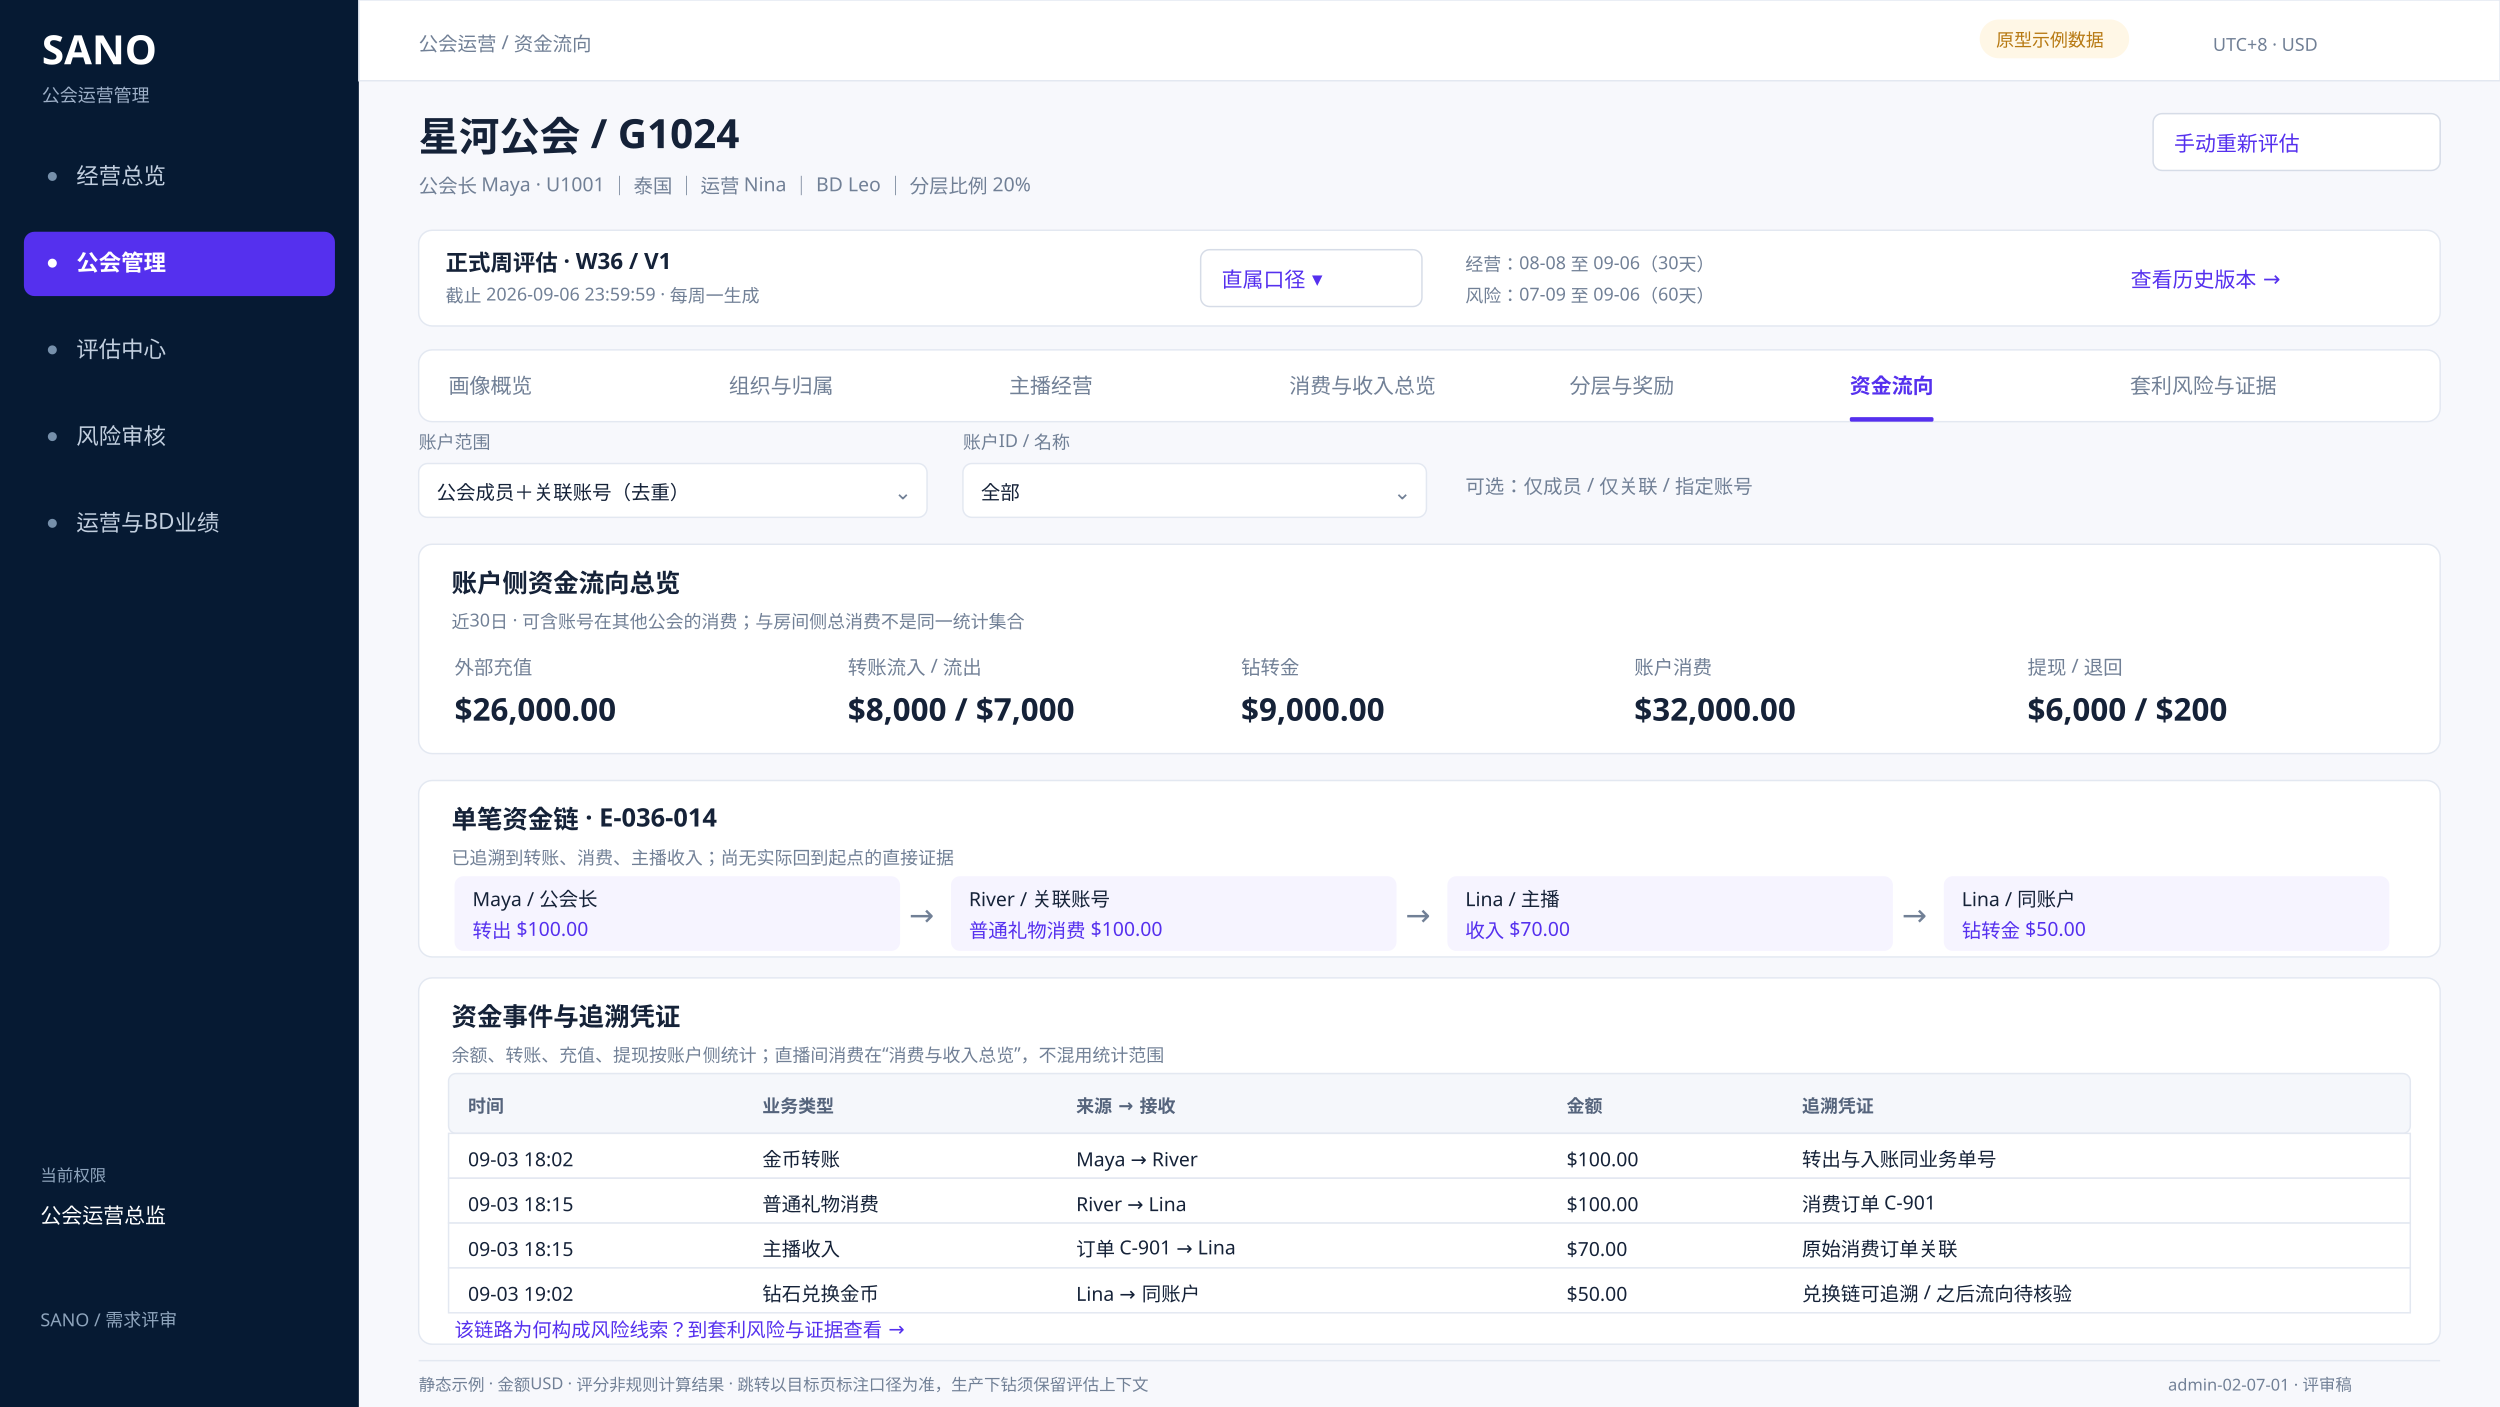
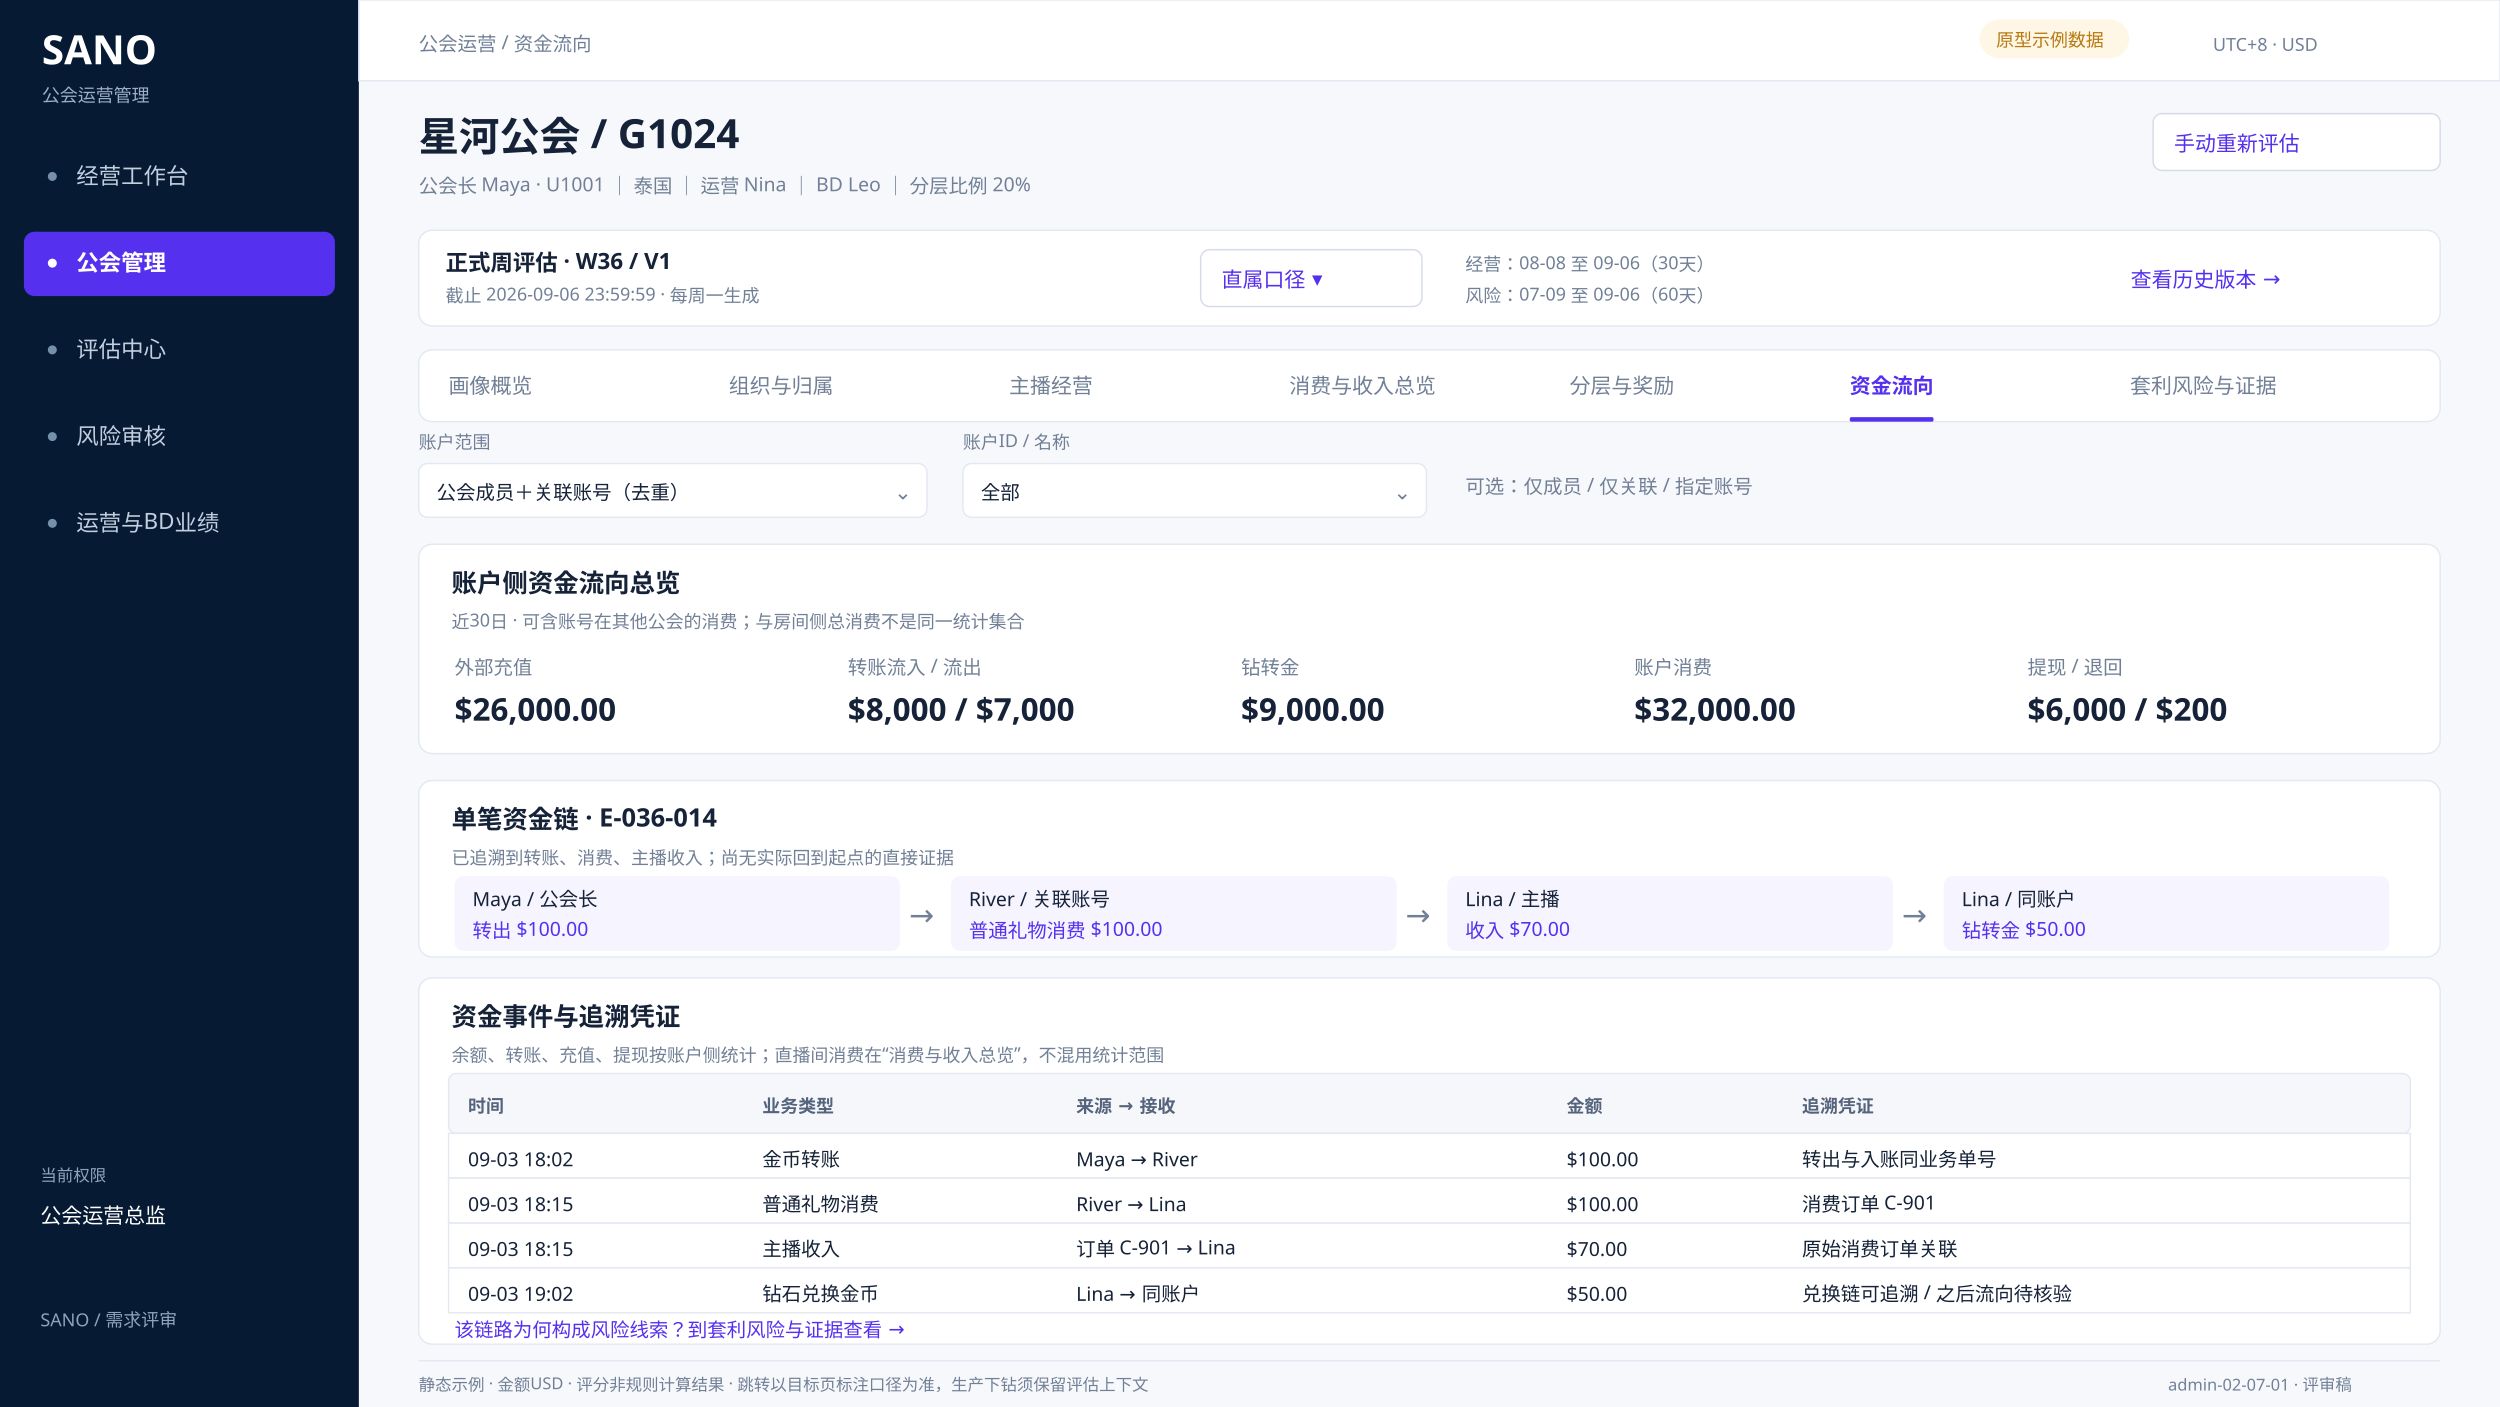
<svg xmlns="http://www.w3.org/2000/svg" width="1672" height="941" viewBox="0 0 1672 941">
  <style>text{font-family:"Microsoft YaHei","Segoe UI",sans-serif}a{cursor:pointer}</style>
  <rect x="0" y="0" width="1672" height="941" rx="0" fill="#F7F8FC" stroke="none" />
  <rect x="0" y="0" width="240" height="941" rx="0" fill="#061A33" stroke="none" />
  <text x="28" y="43" font-size="27" fill="white" font-weight="700">SANO</text>
  <text x="28" y="68" font-size="12" fill="#9DAFC7" font-weight="400">公会运营管理</text>
  <a href="admin-01-01-01-公会经营总览.svg">
    <circle cx="35" cy="118" r="3" fill="#7690AB" />
-     <text x="51" y="123" font-size="15" fill="#C2CFDF" font-weight="400">经营总览</text>
+     <text x="51" y="123" font-size="15" fill="#C2CFDF" font-weight="400">经营工作台</text>
  </a>
  <a href="admin-02-01-01-公会列表.svg">
    <rect x="16" y="155" width="208" height="43" rx="7" fill="#5530EE" stroke="none" />
    <circle cx="35" cy="176" r="3" fill="white" />
    <text x="51" y="181" font-size="15" fill="white" font-weight="600">公会管理</text>
  </a>
  <a href="admin-03-02-01-正式周期评估记录.svg">
    <circle cx="35" cy="234" r="3" fill="#7690AB" />
    <text x="51" y="239" font-size="15" fill="#C2CFDF" font-weight="400">评估中心</text>
  </a>
  <a href="admin-04-01-01-风险审核列表.svg">
    <circle cx="35" cy="292" r="3" fill="#7690AB" />
    <text x="51" y="297" font-size="15" fill="#C2CFDF" font-weight="400">风险审核</text>
  </a>
  <a href="admin-05-01-01-公会运营业绩.svg">
    <circle cx="35" cy="350" r="3" fill="#7690AB" />
    <text x="51" y="355" font-size="15" fill="#C2CFDF" font-weight="400">运营与BD业绩</text>
  </a>
  <text x="27" y="790" font-size="11" fill="#8EA4BC" font-weight="400">当前权限</text>
  <text x="27" y="818" font-size="14" fill="white" font-weight="400">公会运营总监</text>
  <text x="27" y="887" font-size="12" fill="#8EA4BC" font-weight="400">SANO / 需求评审</text>
  <rect x="240" y="0" width="1432" height="54" rx="0" fill="white" stroke="#E3E8F1" />
  <text x="280" y="34" font-size="13" fill="#718096" font-weight="400">公会运营  /  资金流向</text>
  <rect x="1324" y="13" width="100" height="26" rx="13" fill="#FFF7E6" stroke="none" />
  <text x="1335" y="31" font-size="12" fill="#B77912" font-weight="500">原型示例数据</text>
  <text x="1480" y="34" font-size="12" fill="#718096" font-weight="400">UTC+8   ·   USD</text>
  <text x="280" y="101" font-size="27" fill="#152238" font-weight="650">星河公会  /  G1024</text>
  <text x="280" y="129" font-size="13" fill="#718096" font-weight="400">公会长 Maya · U1001    ｜    泰国    ｜    运营 Nina    ｜    BD Leo    ｜    分层比例 20%</text>
  <line x1="280" y1="910" x2="1632" y2="910" stroke="#E3E8F1" />
  <text x="280" y="930" font-size="11" fill="#718096" font-weight="400">静态示例 · 金额USD · 评分非规则计算结果 · 跳转以目标页标注口径为准，生产下钻须保留评估上下文</text>
  <text x="1450" y="930" font-size="11" fill="#718096" font-weight="400">admin-02-07-01 · 评审稿</text>
  <a href="admin-03-03-02-手动重新评估弹窗.svg">
    <rect x="1440" y="76" width="192" height="38" rx="6" fill="white" stroke="#D6DCE7" />
    <text x="1454" y="101" font-size="14" fill="#5530EE" font-weight="500">手动重新评估</text>
  </a>
  <rect x="280" y="154" width="1352" height="64" rx="9" fill="white" stroke="#E3E8F1" />
  <text x="298" y="181" font-size="15" fill="#152238" font-weight="600">正式周评估 · W36 / V1</text>
  <text x="298" y="202" font-size="12" fill="#718096" font-weight="400">截止 2026-09-06 23:59:59   ·   每周一生成</text>
  <a href="admin-02-02-03-公会画像全树统计状态.svg">
    <rect x="803" y="167" width="148" height="38" rx="6" fill="white" stroke="#D6DCE7" />
    <text x="817" y="192" font-size="14" fill="#5530EE" font-weight="500">直属口径 ▾</text>
  </a>
  <text x="980" y="181" font-size="12" fill="#718096" font-weight="400">经营：08-08 至 09-06（30天）</text>
  <text x="980" y="202" font-size="12" fill="#718096" font-weight="400">风险：07-09 至 09-06（60天）</text>
  <a href="admin-02-02-02-公会画像历史评估状态.svg">
    <text x="1425" y="192" font-size="14" fill="#5530EE" font-weight="400">查看历史版本 →</text>
  </a>
  <rect x="280" y="234" width="1352" height="48" rx="9" fill="white" stroke="#E3E8F1" />
  <a href="admin-02-02-01-公会画像概览.svg">
    <text x="300" y="263" font-size="14" fill="#718096" font-weight="400">画像概览</text>
  </a>
  <a href="admin-02-03-01-组织与归属.svg">
    <text x="487.429" y="263" font-size="14" fill="#718096" font-weight="400">组织与归属</text>
  </a>
  <a href="admin-02-04-01-主播经营.svg">
    <text x="674.857" y="263" font-size="14" fill="#718096" font-weight="400">主播经营</text>
  </a>
  <a href="admin-02-05-01-消费与收入总览.svg">
    <text x="862.286" y="263" font-size="14" fill="#718096" font-weight="400">消费与收入总览</text>
  </a>
  <a href="admin-02-06-01-分层与奖励.svg">
    <text x="1049.714" y="263" font-size="14" fill="#718096" font-weight="400">分层与奖励</text>
  </a>
  <a href="admin-02-07-01-资金流向.svg">
    <text x="1237.143" y="263" font-size="14" fill="#5530EE" font-weight="600">资金流向</text>
    <rect x="1237.143" y="279" width="56" height="3" rx="1" fill="#5530EE" stroke="none" />
  </a>
  <a href="admin-02-08-01-套利风险与证据.svg">
    <text x="1424.571" y="263" font-size="14" fill="#718096" font-weight="400">套利风险与证据</text>
  </a>
  <text x="280" y="300" font-size="12" fill="#718096" font-weight="400">账户范围</text>
  <rect x="280" y="310" width="340" height="36" rx="6" fill="white" stroke="#E3E8F1" />
  <text x="292" y="334" font-size="13" fill="#152238" font-weight="400">公会成员＋关联账号（去重）</text>
  <text x="598" y="334" font-size="14" fill="#718096" font-weight="400">⌄</text>
  <text x="644" y="300" font-size="12" fill="#718096" font-weight="400">账户ID / 名称</text>
  <rect x="644" y="310" width="310" height="36" rx="6" fill="white" stroke="#E3E8F1" />
  <text x="656" y="334" font-size="13" fill="#152238" font-weight="400">全部</text>
  <text x="932" y="334" font-size="14" fill="#718096" font-weight="400">⌄</text>
  <text x="980" y="330" font-size="13" fill="#718096" font-weight="400">可选：仅成员 / 仅关联 / 指定账号</text>
  <rect x="280" y="364" width="1352" height="140" rx="9" fill="white" stroke="#E3E8F1" />
  <text x="302" y="396" font-size="17" fill="#152238" font-weight="600">账户侧资金流向总览</text>
  <text x="302" y="420" font-size="12" fill="#718096" font-weight="400">近30日 · 可含账号在其他公会的消费；与房间侧总消费不是同一统计集合</text>
  <text x="304" y="451" font-size="13" fill="#718096" font-weight="400">外部充值</text>
  <text x="304" y="482" font-size="21" fill="#152238" font-weight="600">$26,000.00</text>
  <text x="567" y="451" font-size="13" fill="#718096" font-weight="400">转账流入 / 流出</text>
  <text x="567" y="482" font-size="21" fill="#152238" font-weight="600">$8,000 / $7,000</text>
  <text x="830" y="451" font-size="13" fill="#718096" font-weight="400">钻转金</text>
  <text x="830" y="482" font-size="21" fill="#152238" font-weight="600">$9,000.00</text>
  <text x="1093" y="451" font-size="13" fill="#718096" font-weight="400">账户消费</text>
  <text x="1093" y="482" font-size="21" fill="#152238" font-weight="600">$32,000.00</text>
  <text x="1356" y="451" font-size="13" fill="#718096" font-weight="400">提现 / 退回</text>
  <text x="1356" y="482" font-size="21" fill="#152238" font-weight="600">$6,000 / $200</text>
  <rect x="280" y="522" width="1352" height="118" rx="9" fill="white" stroke="#E3E8F1" />
  <text x="302" y="554" font-size="17" fill="#152238" font-weight="600">单笔资金链 · E-036-014</text>
  <text x="302" y="578" font-size="12" fill="#718096" font-weight="400">已追溯到转账、消费、主播收入；尚无实际回到起点的直接证据</text>
  <rect x="304" y="586" width="298" height="50" rx="6" fill="#F6F4FF" stroke="none" />
  <text x="316" y="606" font-size="13" fill="#152238" font-weight="400">Maya / 公会长</text>
  <text x="316" y="627" font-size="13" fill="#5530EE" font-weight="400">转出 $100.00</text>
  <text x="608" y="619" font-size="20" fill="#718096" font-weight="400">→</text>
  <rect x="636" y="586" width="298" height="50" rx="6" fill="#F6F4FF" stroke="none" />
  <text x="648" y="606" font-size="13" fill="#152238" font-weight="400">River / 关联账号</text>
  <text x="648" y="627" font-size="13" fill="#5530EE" font-weight="400">普通礼物消费 $100.00</text>
  <text x="940" y="619" font-size="20" fill="#718096" font-weight="400">→</text>
  <rect x="968" y="586" width="298" height="50" rx="6" fill="#F6F4FF" stroke="none" />
  <text x="980" y="606" font-size="13" fill="#152238" font-weight="400">Lina / 主播</text>
  <text x="980" y="627" font-size="13" fill="#5530EE" font-weight="400">收入 $70.00</text>
  <text x="1272" y="619" font-size="20" fill="#718096" font-weight="400">→</text>
  <rect x="1300" y="586" width="298" height="50" rx="6" fill="#F6F4FF" stroke="none" />
  <text x="1312" y="606" font-size="13" fill="#152238" font-weight="400">Lina / 同账户</text>
  <text x="1312" y="627" font-size="13" fill="#5530EE" font-weight="400">钻转金 $50.00</text>
  <rect x="280" y="654" width="1352" height="245" rx="9" fill="white" stroke="#E3E8F1" />
  <text x="302" y="686" font-size="17" fill="#152238" font-weight="600">资金事件与追溯凭证</text>
  <text x="302" y="710" font-size="12" fill="#718096" font-weight="400">余额、转账、充值、提现按账户侧统计；直播间消费在“消费与收入总览”，不混用统计范围</text>
  <rect x="300" y="718" width="1312" height="40" rx="5" fill="#F5F7FB" stroke="#E3E8F1" />
  <text x="313" y="744" font-size="12" fill="#55647C" font-weight="600">时间</text>
  <text x="509.8" y="744" font-size="12" fill="#55647C" font-weight="600">业务类型</text>
  <text x="719.72" y="744" font-size="12" fill="#55647C" font-weight="600">来源 → 接收</text>
  <text x="1047.72" y="744" font-size="12" fill="#55647C" font-weight="600">金额</text>
  <text x="1205.16" y="744" font-size="12" fill="#55647C" font-weight="600">追溯凭证</text>
  <rect x="300" y="758" width="1312" height="30" rx="0" fill="white" stroke="#E3E8F1" />
  <text x="313" y="780" font-size="13" fill="#152238" font-weight="400">09-03 18:02</text>
  <text x="509.8" y="780" font-size="13" fill="#152238" font-weight="400">金币转账</text>
  <text x="719.72" y="780" font-size="13" fill="#152238" font-weight="400">Maya → River</text>
  <text x="1047.72" y="780" font-size="13" fill="#152238" font-weight="400">$100.00</text>
  <text x="1205.16" y="780" font-size="13" fill="#152238" font-weight="400">转出与入账同业务单号</text>
  <rect x="300" y="788" width="1312" height="30" rx="0" fill="white" stroke="#E3E8F1" />
  <text x="313" y="810" font-size="13" fill="#152238" font-weight="400">09-03 18:15</text>
  <text x="509.8" y="810" font-size="13" fill="#152238" font-weight="400">普通礼物消费</text>
  <text x="719.72" y="810" font-size="13" fill="#152238" font-weight="400">River → Lina</text>
  <text x="1047.72" y="810" font-size="13" fill="#152238" font-weight="400">$100.00</text>
  <text x="1205.16" y="810" font-size="13" fill="#152238" font-weight="400">消费订单 C-901</text>
  <rect x="300" y="818" width="1312" height="30" rx="0" fill="white" stroke="#E3E8F1" />
  <text x="313" y="840" font-size="13" fill="#152238" font-weight="400">09-03 18:15</text>
  <text x="509.8" y="840" font-size="13" fill="#152238" font-weight="400">主播收入</text>
  <text x="719.72" y="840" font-size="13" fill="#152238" font-weight="400">订单 C-901 → Lina</text>
  <text x="1047.72" y="840" font-size="13" fill="#152238" font-weight="400">$70.00</text>
  <text x="1205.16" y="840" font-size="13" fill="#152238" font-weight="400">原始消费订单关联</text>
  <rect x="300" y="848" width="1312" height="30" rx="0" fill="white" stroke="#E3E8F1" />
  <text x="313" y="870" font-size="13" fill="#152238" font-weight="400">09-03 19:02</text>
  <text x="509.8" y="870" font-size="13" fill="#152238" font-weight="400">钻石兑换金币</text>
  <text x="719.72" y="870" font-size="13" fill="#152238" font-weight="400">Lina → 同账户</text>
  <text x="1047.72" y="870" font-size="13" fill="#152238" font-weight="400">$50.00</text>
  <text x="1205.16" y="870" font-size="13" fill="#152238" font-weight="400">兑换链可追溯 / 之后流向待核验</text>
  <a href="admin-02-08-01-套利风险与证据.svg">
    <text x="304" y="894" font-size="13" fill="#5530EE" font-weight="400">该链路为何构成风险线索？到套利风险与证据查看 →</text>
  </a>
</svg>
